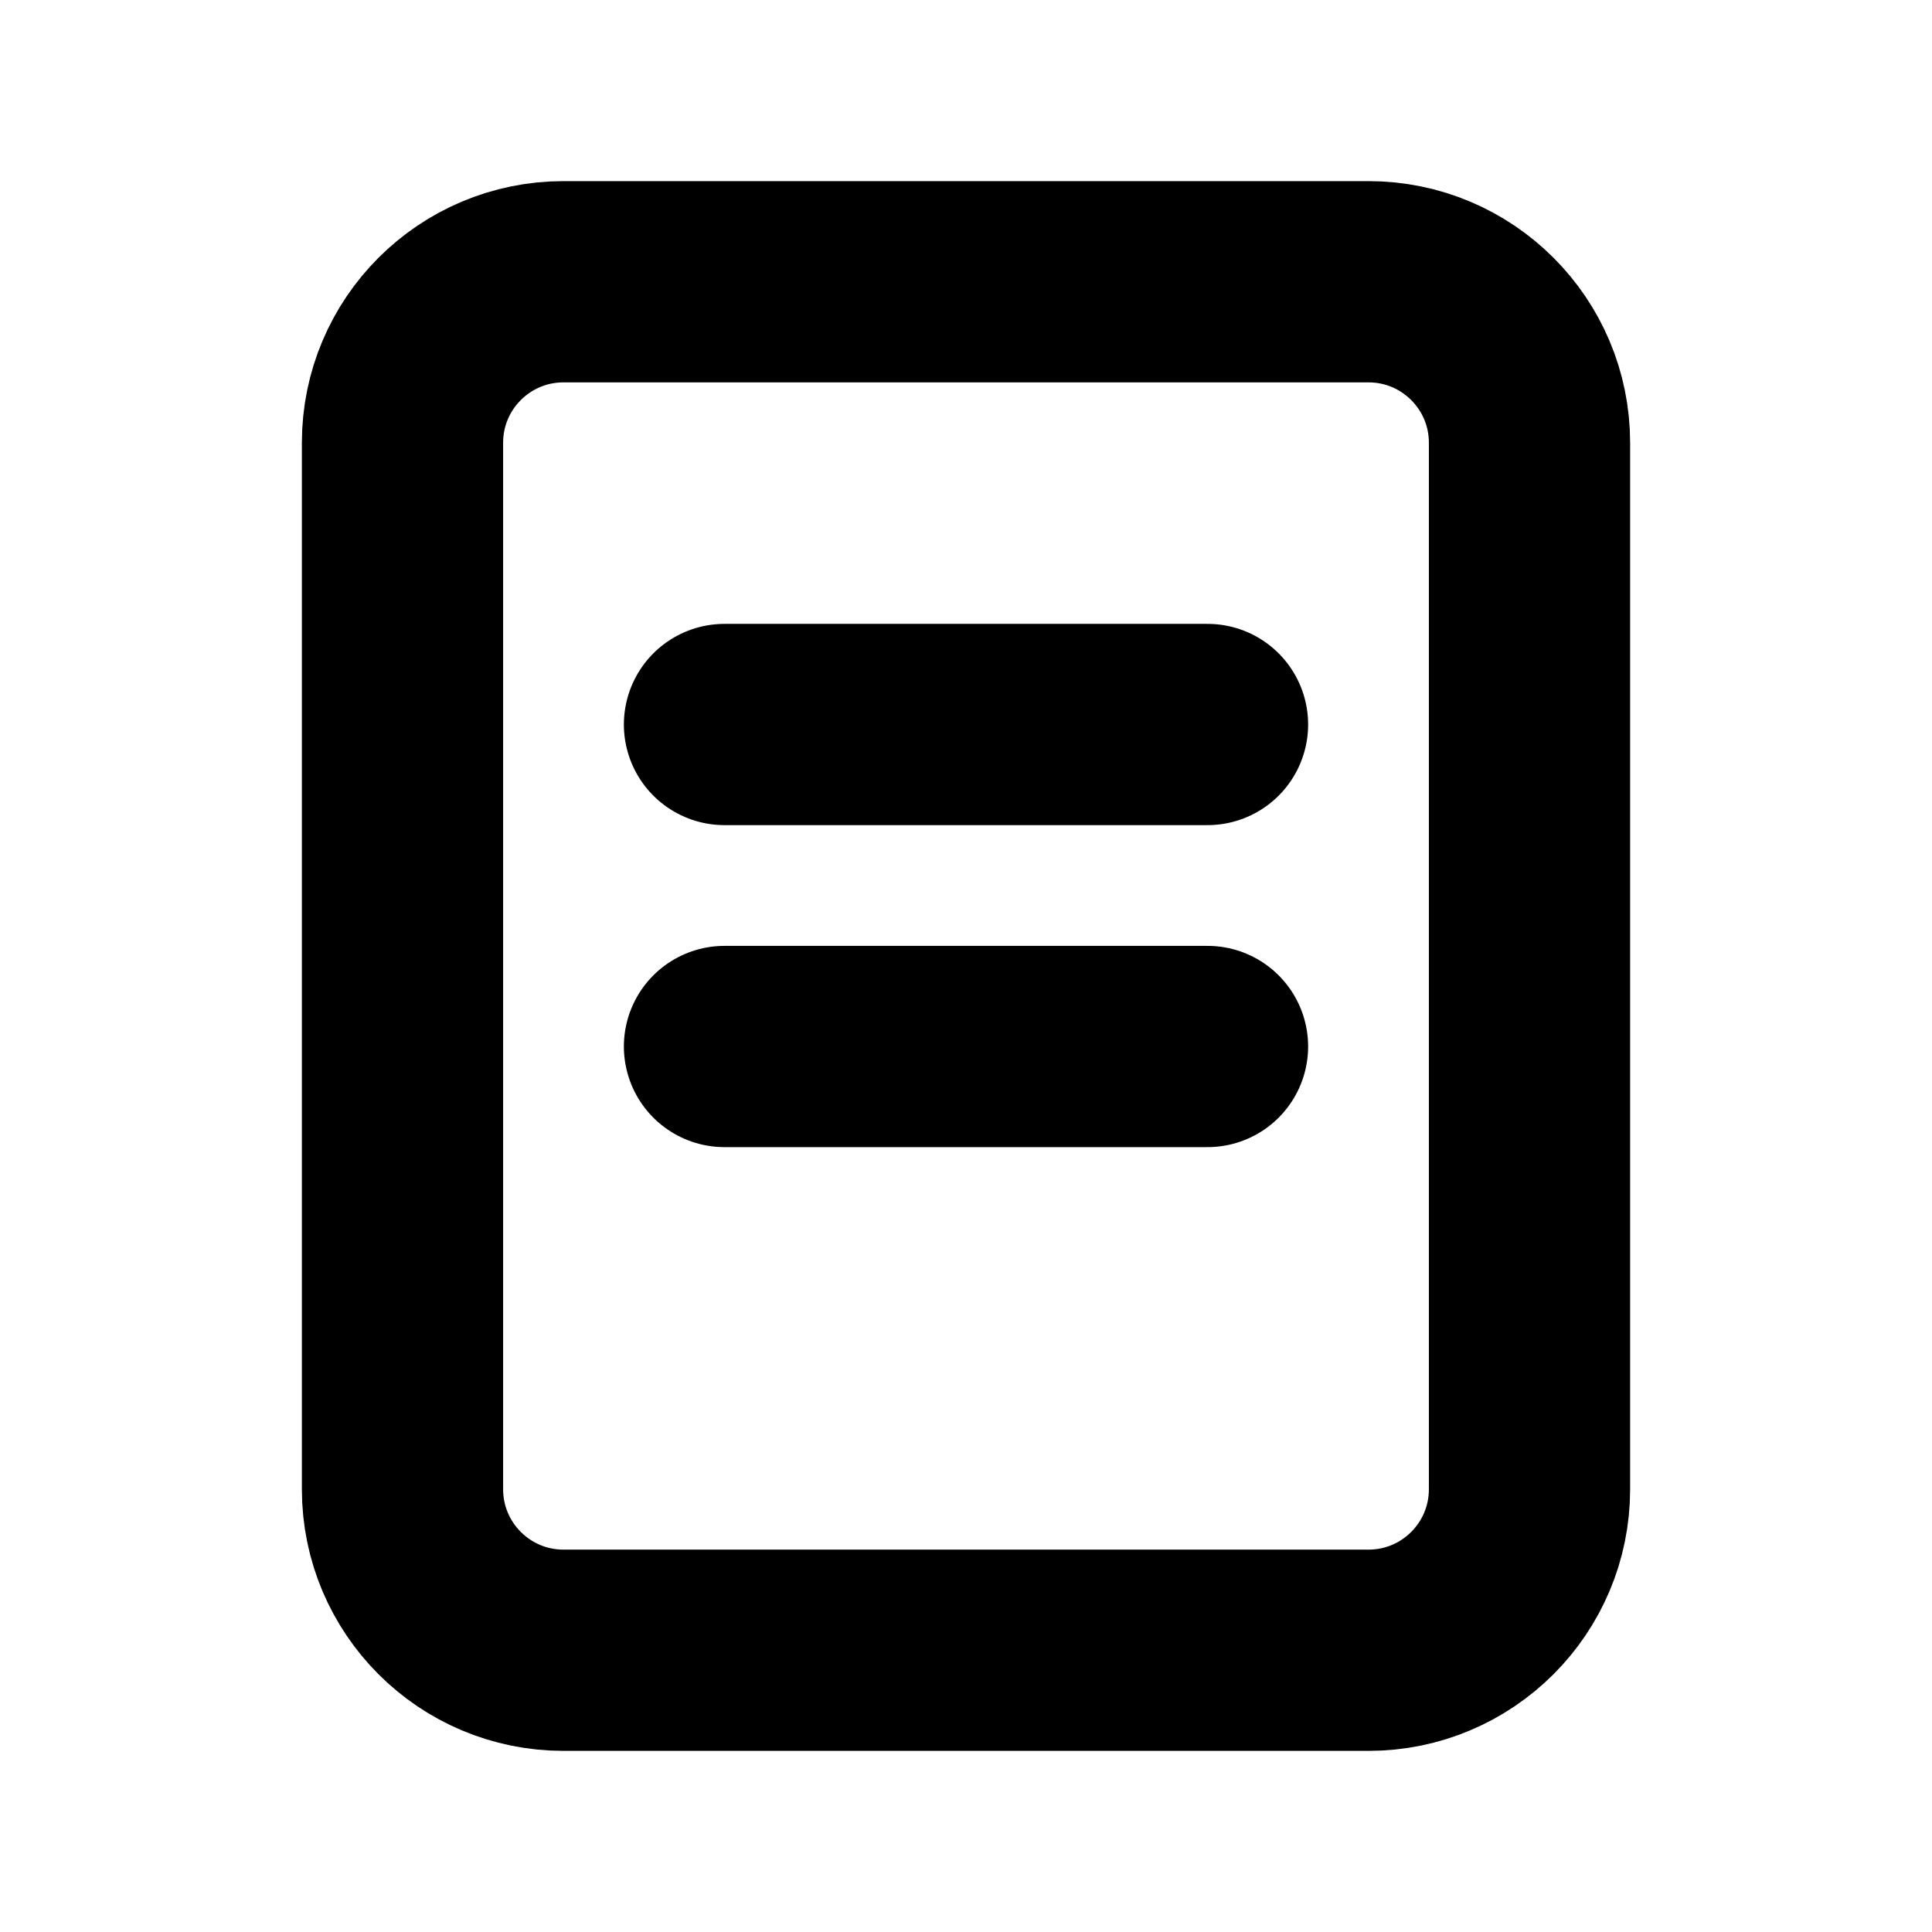
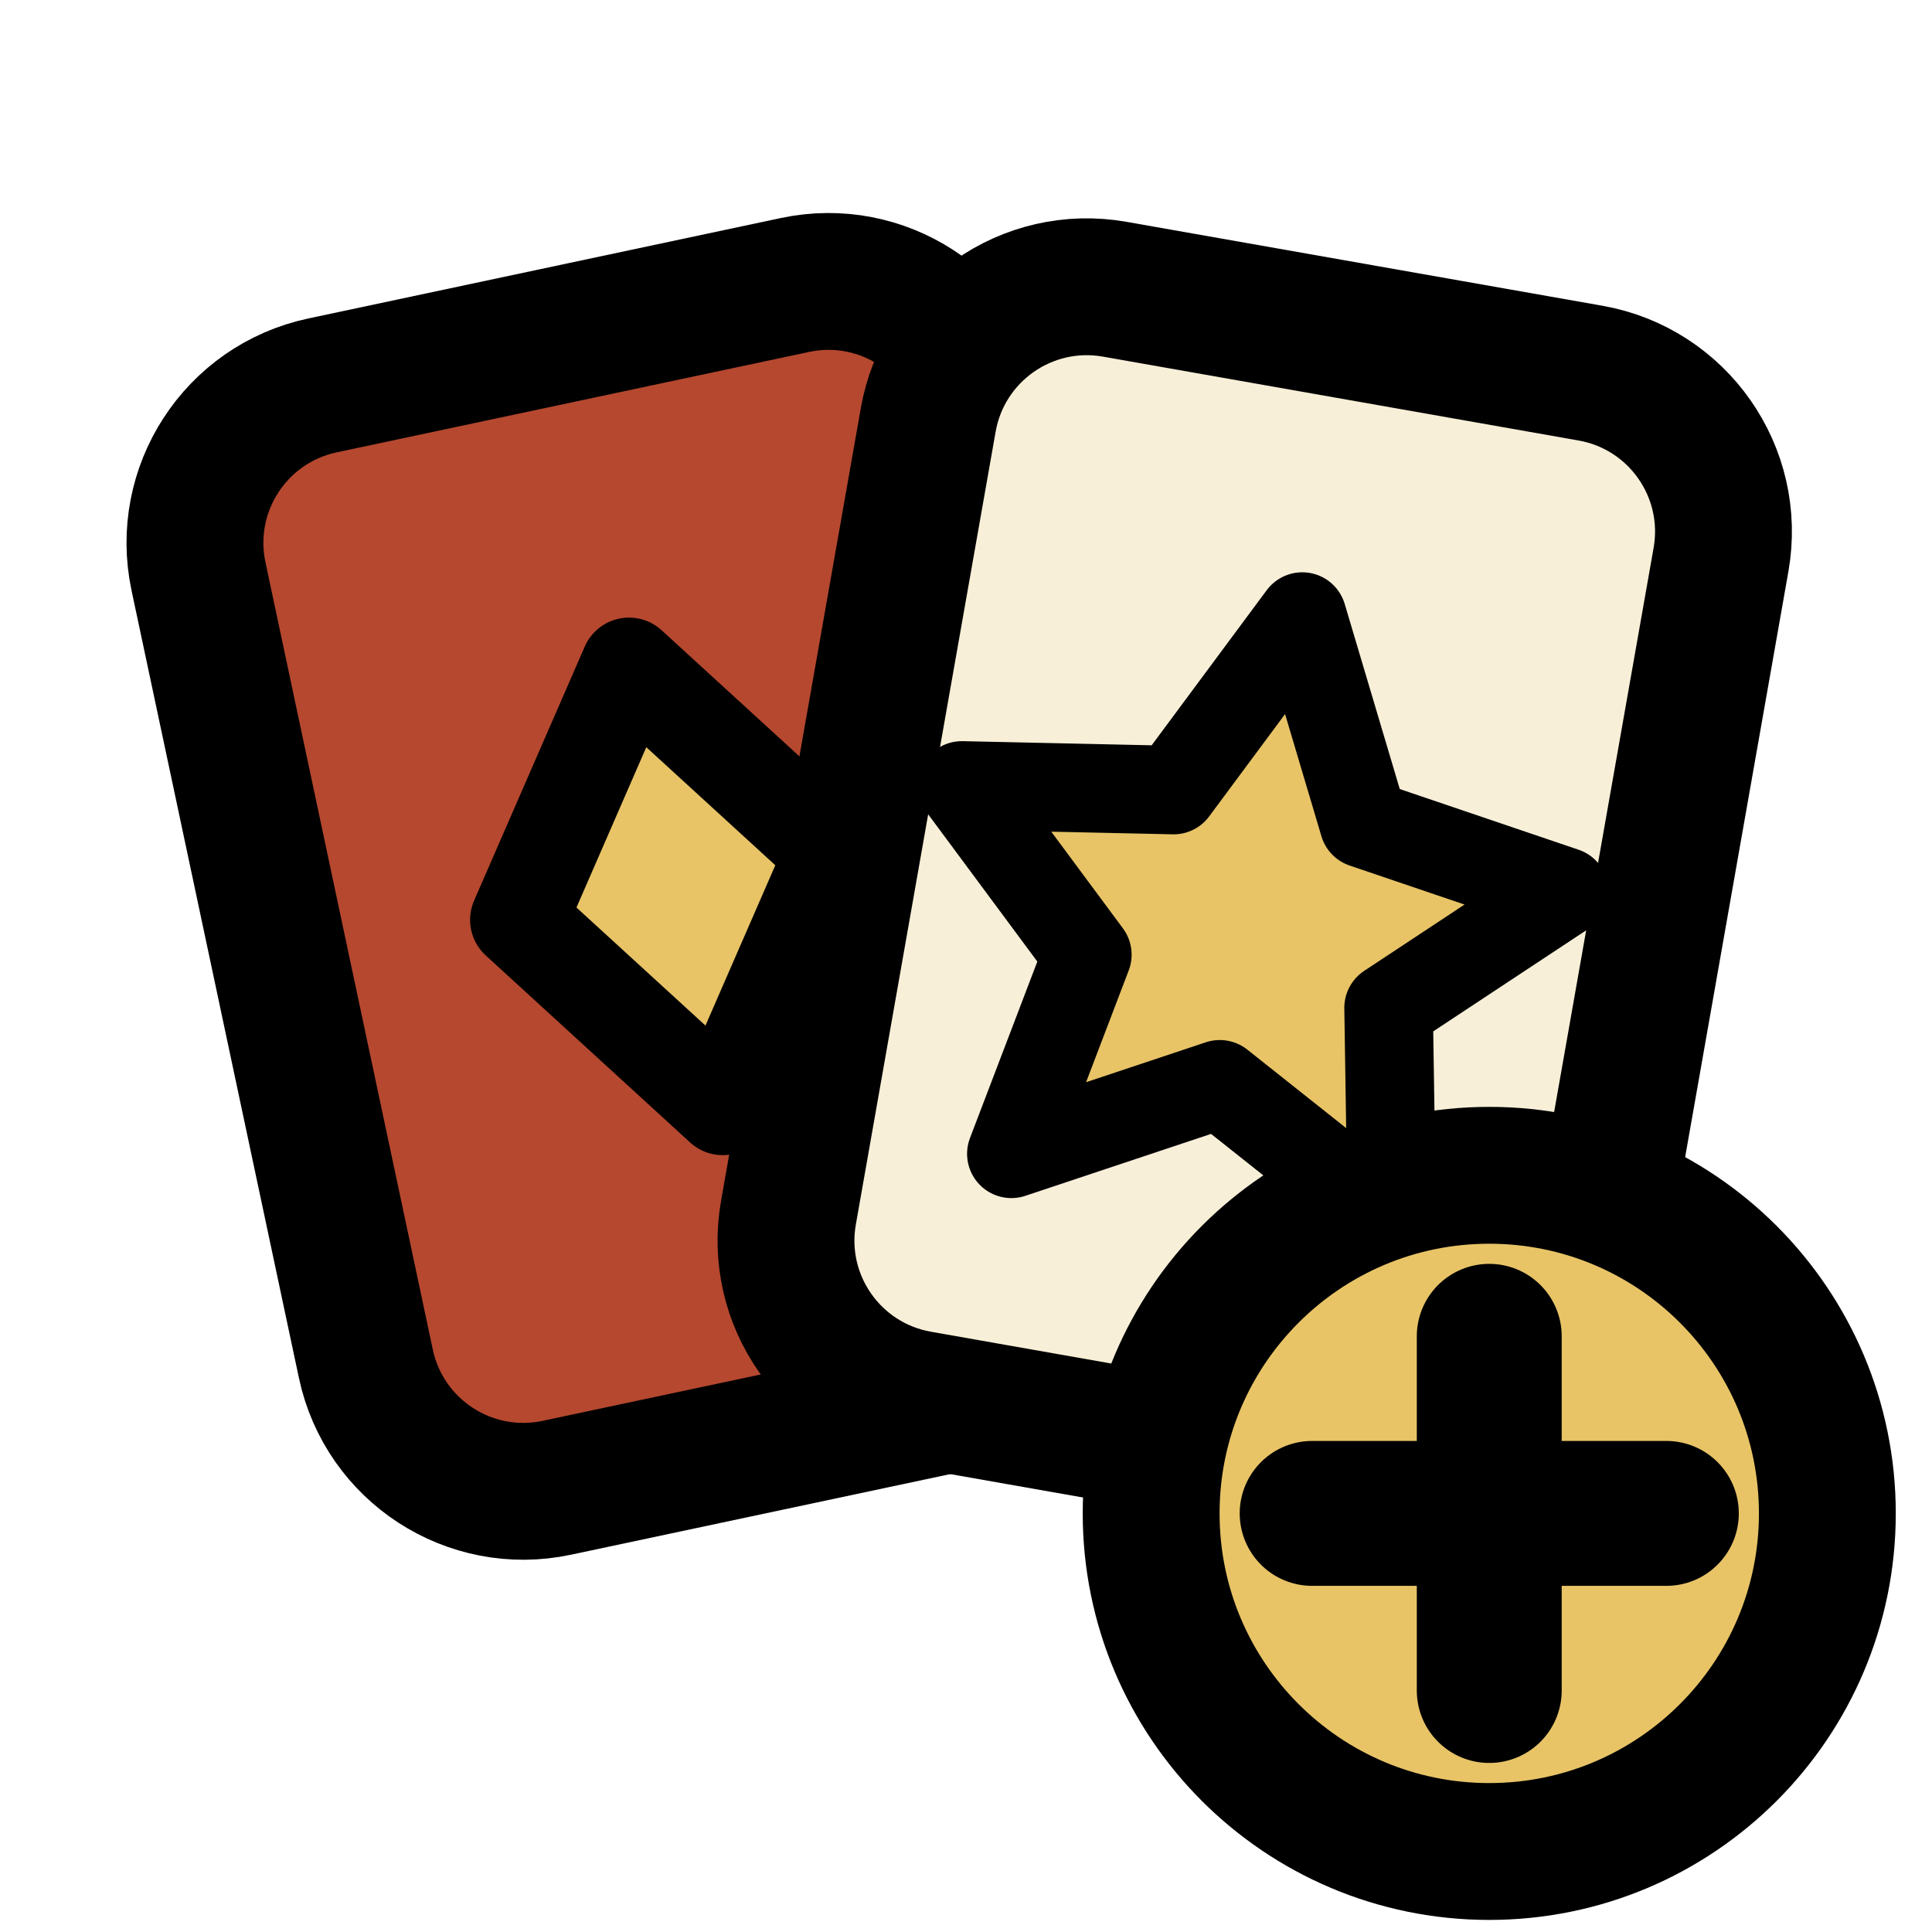
<svg xmlns="http://www.w3.org/2000/svg" viewBox="0 0 24 24">
-   <g fill="none" stroke="currentColor" stroke-width="2.5" stroke-linecap="round" stroke-linejoin="round">
-     <rect x="5" y="3.5" width="14" height="17" rx="2" />
-     <path d="M9 9 h6 M9 13 h6" />
+   <g stroke="currentColor" stroke-width="1.7" stroke-linejoin="round" stroke-linecap="round">
+     <g transform="rotate(-12 8.5 11.5)">
+       <rect x="3.5" y="4" width="10" height="14" rx="2" fill="#B5482F" />
+       <path d="M8.5 8.2l2 2.8-2 2.8-2-2.8z" fill="#E8C467" stroke-width="1.2" />
+     </g>
+     <g transform="rotate(10 15.5 11.5)">
+       <rect x="10.5" y="4" width="10" height="14" rx="2" fill="#F8EFD8" />
+       <path d="M15.5 7.6l1.2 2.4 2.6.4-1.9 1.8.5 2.6-2.4-1.3-2.4 1.3.5-2.6-1.9-1.8 2.6-.4z" fill="#E8C467" stroke-width="1.1" />
+     </g>
+     <circle cx="18.5" cy="18.8" r="4.2" fill="#E8C467" />
+     <path d="M18.5 16.6v4.4M16.3 18.8h4.4" stroke-width="1.8" />
  </g>
</svg>
